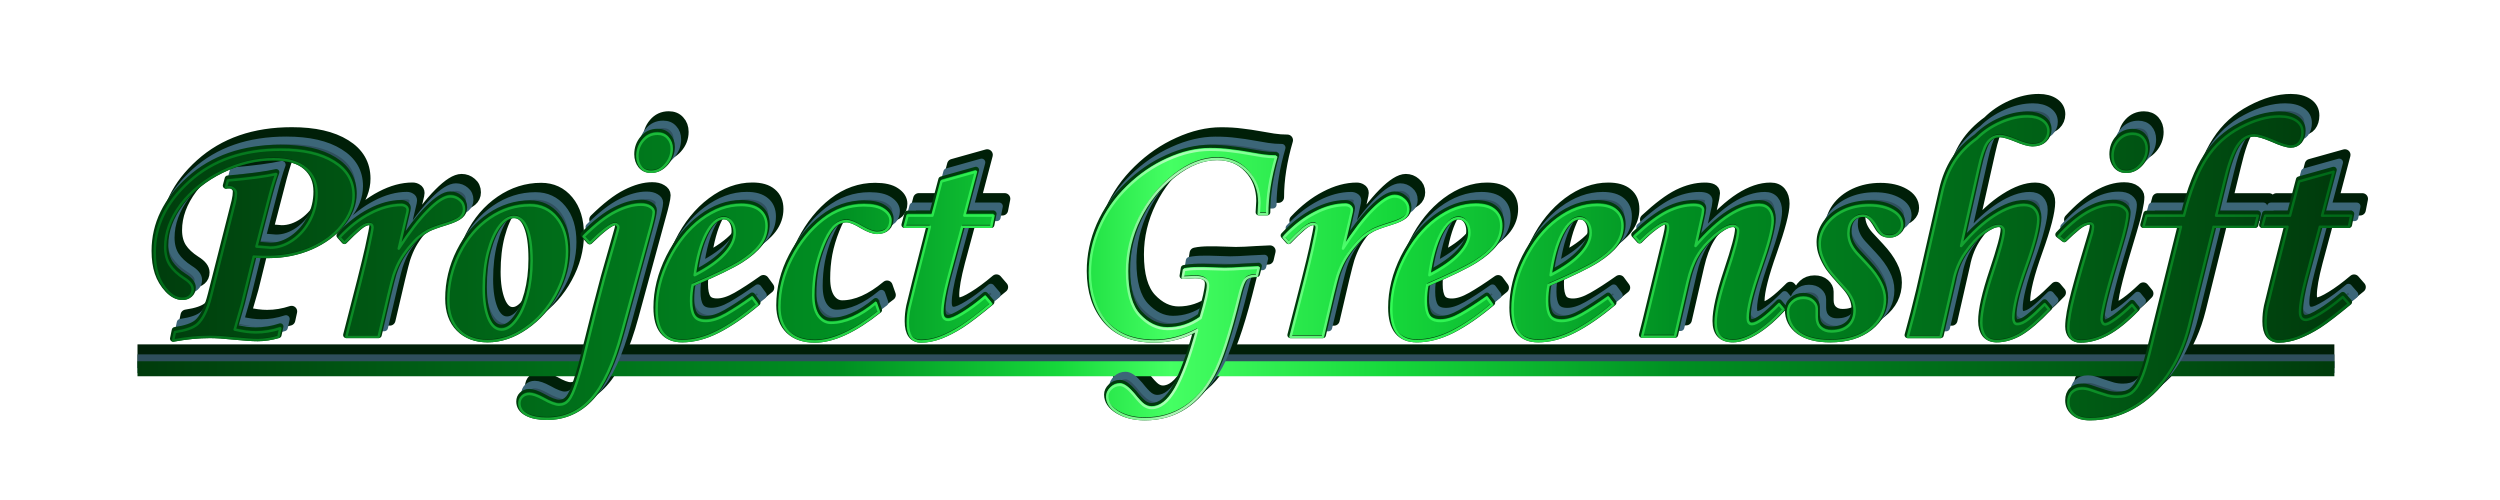
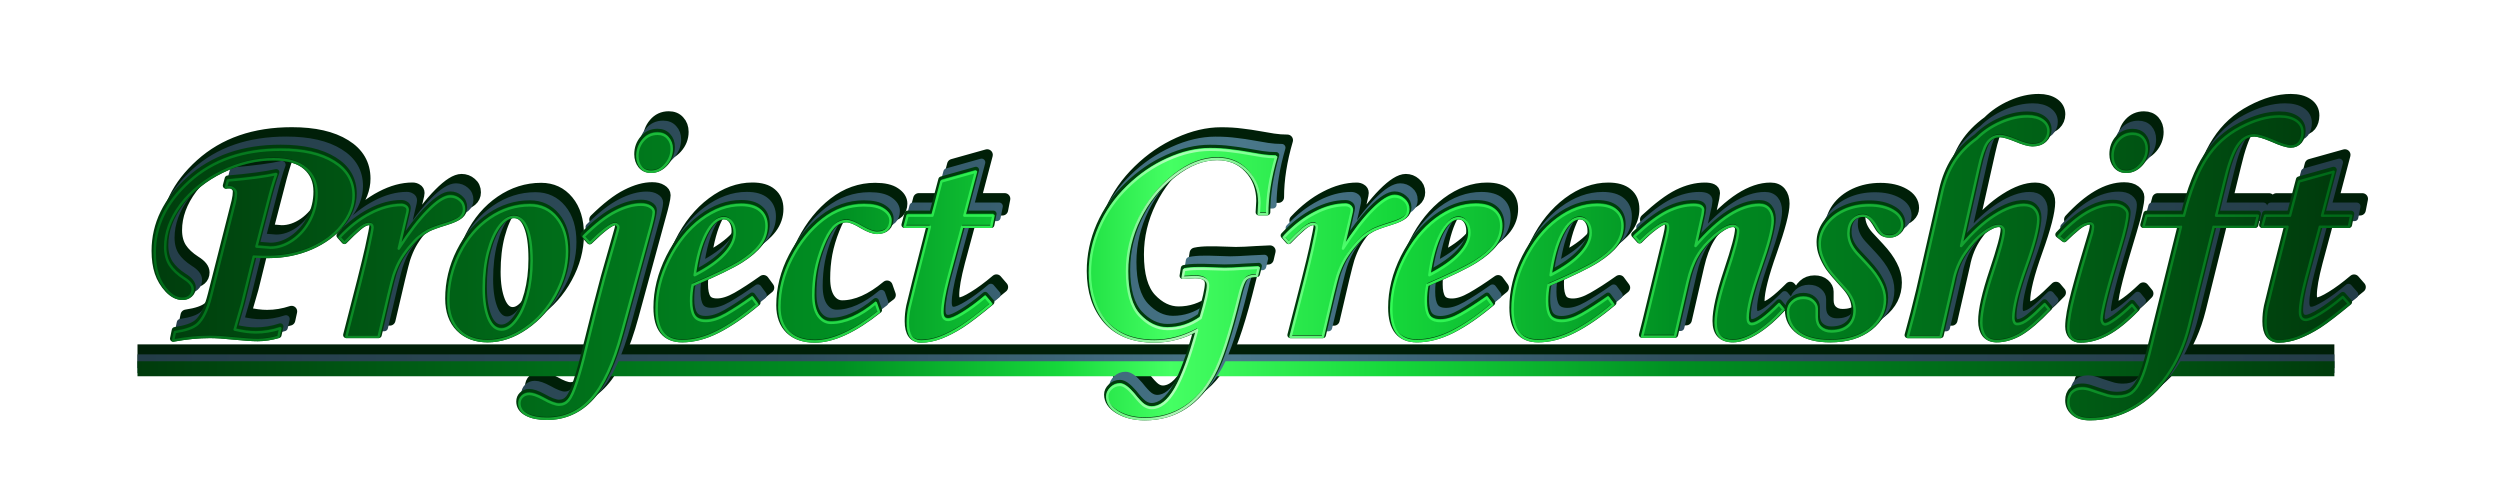
<svg xmlns="http://www.w3.org/2000/svg" xmlns:xlink="http://www.w3.org/1999/xlink" version="1.2" viewBox="0 0 4000 800" width="500" height="100">
  <defs>
    <linearGradient id="logo-gradient" gradientUnits="userSpaceOnUse" x1="220" y1="0" x2="3735" y2="0">
      <stop offset="0%" stop-color="#003b0c" />
      <stop offset="32%" stop-color="#008f22" />
      <stop offset="42%" stop-color="#16d83b" />
      <stop offset="47%" stop-color="#45ff63" />
      <stop offset="57%" stop-color="#16d83b" />
      <stop offset="70%" stop-color="#008f22" />
      <stop offset="100%" stop-color="#003b0c" />
+     </linearGradient>
+     <linearGradient id="intermediate-gradient" gradientUnits="userSpaceOnUse" x1="220" y1="0" x2="3735" y2="0">
+       <stop offset="0%" stop-color="#243D49" />
+       <stop offset="30%" stop-color="#2F4F5D" />
+       <stop offset="42%" stop-color="#3C6678" />
+       <stop offset="50%" stop-color="#4A788A" />
+       <stop offset="58%" stop-color="#3C6678" />
+       <stop offset="70%" stop-color="#2F4F5D" />
+       <stop offset="100%" stop-color="#243D49" />
    </linearGradient>
    <linearGradient id="highlight-gradient" gradientUnits="userSpaceOnUse" x1="220" y1="0" x2="3735" y2="0">
      <stop offset="0%" stop-color="#006b18" />
      <stop offset="42%" stop-color="#34ff58" />
      <stop offset="47%" stop-color="#b5ffbd" />
      <stop offset="57%" stop-color="#34ff58" />
      <stop offset="100%" stop-color="#006b18" />
    </linearGradient>
    <path id="logo-shape" d="m442 275.5q-6.5 18-13.5 46l-18.2 70q21.7 1.8 22.5 1.8 18.2 0 35.7-12 17.5-12.3 27.8-32.3 10.2-20 10.2-42.5 0-25-17-39.7-17-15-51.7-15-42 0-83 20-41 20-65.8 53-24.7 33-24.7 67.5 0 17 7.5 28.7 7.5 11.5 22.7 21.3 13.8 8.5 13.8 17.5 0 7-4.8 11.2-4.5 4-11.5 4-12.5 0-23.5-11.7-11-12-16-26.8-5-15-5-35.2 0-64 55.8-114.3 56-50.5 145.7-50.5 54.3 0 85.5 19.5 31.3 19.3 31.3 53.8 0 24.7-18.8 48-18.5 23-49.7 36.7-31.3 13.5-67.5 13.5-16.8 0-23.8-0.5l-19.2 77.8-11.3 39q19 4.5 33.8 4.5 19.7 0 39.2-6.5l-3 13.7q-17.2 5-33.2 5-12.5 0-38-2.5-24-2.5-38.3-2.5-27.7 0-59 5.8l2.8-13.5q25.7-3.8 35.7-12.3 13.8-12.2 22-45l38-149.5q2-8.7 2-15 0-4.2-3.2-7-3-3-7.5-3-3.8 0-5.3 0.5l3-11.2q52-4.5 77.5-10.3zm163.8 260.5h-51.8q28-107.5 35-139.2 7-32 7-35.8 0-5.7-5.7-5.7-6.5 0-16.5 8.5-10 8.5-22.8 21.7l-7.7-8.7q23.2-25 49-38.3 25.7-13.5 49.7-13.5 4 0 7 2 3.3 1.8 3.3 5.8 0 1.5-0.5 3.7-0.3 2.3-13.8 58.3 24.8-38.8 46.8-61 22.2-22.5 35.7-22.5 8.8 0 15.3 5.7 6.7 5.5 6.7 14.8 0 8-6.2 13.2-6.3 5.3-22.5 10.3-21.3 6.5-29.3 10.7-7.7 4.3-14.2 9.8-6.5 5.5-16 17-9.3 11.5-14.8 21.5-5.5 10-10 23.5-4.2 13.5-23.7 98.2zm242-210.5q26.5 0 43 20 16.5 19.8 16.5 53.8 0 35.2-18.5 69-18.3 33.5-48 54-29.5 20.5-60.5 20.5-28.8 0-46-17.3-17-17.2-17-47.7 0-39.5 18-75.3 18-36 48-56.5 30-20.5 64.5-20.5zm-25.5 18.5q-12 0-23.3 15-11.2 15-18.2 41.3-6.8 26-6.8 58.5 0 29.2 7.5 47.5 7.5 18 20.8 18 12 0 23.2-14.8 11.5-15 18.3-40.2 6.7-25.3 6.7-55 0-34.3-7.5-52.3-7.2-18-20.7-18zm121.2 42l-9.7-10.7q28.7-28.3 51-39.5 22.2-11.3 40.7-11.3 9.3 0 14.8 3.5 5.7 3.3 5.7 8.3 0 7.2-8.2 36l-43 157.5q-19.8 73.5-48.8 105.5-28.7 31.7-71 31.7-20 0-32-6.5-12-6.5-12-18 0-6.5 4.3-10.7 4.5-4.5 11.5-4.5 8.2 0 22 7.5 17 9.7 25.7 9.7 9.3 0 15.3-7.2 6-7.3 12.7-27.8 7-20.5 15.5-56 16.3-66.2 28.5-111.2l18-63q4.8-16.3 4.8-18.8 0-2-1.8-3.5-1.5-1.7-3-1.7-9.5 0-41 30.7zm108.5-175q10.5 0 16.5 6.8 6.3 6.7 6.3 17.2 0 14.3-10 25.5-10 11.3-23 11.3-10.5 0-16.3-7.3-5.7-7.2-5.7-17.7 0-14.5 9-25 9-10.8 23.2-10.8zm151.5 262l8.3 11.3q-34.3 28.7-63.8 43.7-29.2 14.8-56.5 14.8-41 0-41-50.8 0-40.2 20-80.2 20.3-40.3 51.3-63.5 31.2-23.3 64-23.3 20 0 30.2 8.8 10.5 8.7 10.5 24.5 0 16.7-10.5 30.7-10.5 13.8-31 26.8-20.5 13-76.7 37.2-2.5 11.5-2.5 25.8 0 15.7 5 23.7 5 8 18.5 8 14.2 0 32.2-10.2 18-10.3 42-27.3zm-92-35.7q32-16.5 48-34 16-17.5 16-33.8 0-10-4.7-16.7-4.8-6.8-12.8-6.8-15.2 0-28.2 25-12.8 25-18.3 66.3zm289.8 44.5l5 14.2q-59.3 47.3-102.5 47.3-26.8 0-41.8-14.3-15-14.5-15-40.5 0-40.5 19.8-78.5 19.7-38 49.5-61.2 30-23.3 66-23.3 21.2 0 31.7 7.3 10.8 7.2 10.8 17 0 8.7-5.5 14.2-5.5 5.5-16 5.5-8.8 0-23.5-8.5-16.5-10.2-25.3-10.2-12.2 0-21.2 9.7-8.8 9.8-16.8 30-8 20-11.7 39.5-3.5 19.3-3.5 39.5 0 21.3 8 32.8 8 11.2 20.2 11.2 33.8 0 71.8-31.7zm105-194.5l55.2-15.5-18.5 70.2h46.5l-3.5 17.8h-46.5l-22.5 83.5q-9.2 35-9.2 52.7 0 12.8 9.2 12.8 6.8 0 23-10 16.5-10 36.3-26.8l9.7 11.3q-30.7 25.5-48 36.7-17.2 11-33.5 17.3-16.2 6-30.5 6-21.5 0-21.5-29.3 0-12.5 2.5-24.5 2.5-12 32.8-129.7h-40.5l4.7-17.8h39.8zm521.2 52.3h-13.5l1-18q0-30.3-19-50.3-18.7-20-48.5-20-34.7 0-69.5 27.3-34.5 27-54.7 68-20 40.7-20 84.5 0 49 20 70.7 20.2 21.5 44.5 21.5 28.7 0 53.2-17.5 11.8-39.7 11.8-52.2 0-13.3-21-13.3l-19.5 1 2-12.2q9.2-2 22.5-2h10.2q28.8 1 32.3 1 11.5 0 33.7-1.5l21-1-3 12.7q-15.2 0-19.7 7.5-4.5 7.5-9 26.8-22.5 91.2-40.3 123.5-39 71.5-110.2 71.5-25 0-42.8-10.5-17.5-10.5-17.5-25.8 0-7 6-12.7 6-5.8 14.5-5.8 8.8 0 22 15.5 9.5 12 15.5 16.8 6.3 4.7 13 4.7 20.5 0 38-30.2 17.5-30.5 34.8-94.3-34 18-68 18-50.3 0-77-30.2-26.5-30.5-26.5-79.5 0-38 15.5-73.3 15.5-35.5 44.5-63.7 29-28.3 64-44 35.2-16 68-16 18.2 0 32.7 2 14.8 1.7 27.3 4 12.5 2 23.5 4 11.2 1.7 22.5 1.7-14.3 48.8-14.3 91.3zm89 196.5h-51.7q28-107.5 35-139.3 7-32 7-35.7 0-5.8-5.8-5.8-6.5 0-16.5 8.5-10 8.5-22.7 21.8l-7.8-8.8q23.3-25 49-38.2 25.8-13.5 49.8-13.5 4 0 7 2 3.2 1.7 3.2 5.7 0 1.5-0.5 3.8-0.2 2.2-13.7 58.2 24.7-38.7 46.7-61 22.3-22.5 35.8-22.5 8.7 0 15.2 5.8 6.8 5.5 6.8 14.7 0 8-6.3 13.3-6.2 5.2-22.5 10.2-21.2 6.5-29.2 10.8-7.8 4.2-14.3 9.7-6.5 5.5-16 17-9.2 11.5-14.7 21.5-5.5 10-10 23.5-4.3 13.5-23.8 98.3zm262.5-63l8.3 11.2q-34.3 28.8-63.8 43.8-29.2 14.7-56.5 14.7-41 0-41-50.7 0-40.3 20-80.3 20.3-40.2 51.3-63.5 31.2-23.2 64-23.2 20 0 30.2 8.7 10.5 8.8 10.5 24.5 0 16.8-10.5 30.8-10.5 13.7-31 26.7-20.5 13-76.7 37.3-2.5 11.5-2.5 25.7 0 15.8 5 23.8 5 8 18.5 8 14.2 0 32.2-10.3 18-10.2 42-27.2zm-92-35.8q32-16.5 48-34 16-17.5 16-33.7 0-10-4.7-16.8-4.8-6.7-12.8-6.7-15.2 0-28.2 25-12.8 25-18.3 66.2zm286 35.8l8.3 11.2q-34.3 28.8-63.8 43.8-29.2 14.7-56.5 14.7-41 0-41-50.7 0-40.3 20-80.3 20.3-40.2 51.3-63.5 31.2-23.2 64-23.2 20 0 30.2 8.7 10.5 8.8 10.5 24.5 0 16.8-10.5 30.8-10.5 13.7-31 26.7-20.5 13-76.7 37.3-2.5 11.5-2.5 25.7 0 15.8 5 23.8 5 8 18.5 8 14.2 0 32.2-10.3 18-10.2 42-27.2zm-92-35.8q32-16.5 48-34 16-17.5 16-33.7 0-10-4.7-16.8-4.8-6.7-12.8-6.7-15.2 0-28.2 25-12.8 25-18.3 66.2zm300-71.2q0-3.5-2.5-5.5-2.2-2.3-5.7-2.3-11 0-29.3 15.5-18 15.5-27.7 32.3-9.8 16.5-15.8 42.5l-20 87h-52.7l5.7-22.5 33.3-136.8q2.5-10 2.5-15.7 0-6.3-4.5-6.3-4.8 0-16.8 8.8-11.7 8.7-24.2 21.5l-8.3-9.3q30.8-28.7 52.5-39.5 21.8-10.7 42.3-10.7 15.2 0 15.2 7.7l-1 7.8-11.2 50q56.2-65.5 102-65.5 10.5 0 16 6.7 5.5 6.8 5.5 18 0 20-20 76.3-20 56.2-20 79.2 0 10.3 6.7 10.3 11.8 0 43.5-31.8l7 8.3q-21.2 23.5-42.7 37.2-21.5 13.5-38 13.5-27.8 0-27.8-29.2 0-26 18-79.8 18-53.5 18-67.7zm209.8-40.5q22.7 0 37.7 8.7 15 8.5 15 22.5 0 7.3-6 13-5.7 5.5-14 5.5-7.2 0-11.7-3-4.3-3.2-8.3-10.2-7-12.3-12-16-5-4-10.5-4-10.5 0-17 7.5-6.5 7.5-6.5 21 0 16.2 13.3 31.2l17.5 18.8q14 15 20.7 28.5 7 13.2 7 27 0 28.5-24.2 47.7-24 19-63.5 19-32 0-49.8-12.7-17.7-13-17.7-34.5 0-9.3 7-15.5 7-6.5 17.5-6.5 9.7 0 15.5 5.2 6 5.3 6 11.8v13.7q0 10.8 6.5 17 6.5 6 16.7 6 17.5 0 27.3-9 10-9 10-25.2 0-16.8-14.3-33.3-20.7-22.5-27.5-32.2-6.5-10-10.2-19.8-3.8-9.7-3.8-20.7 0-15.8 10-30 10.3-14.5 28.5-23 18.3-8.5 40.8-8.5zm230.5 180.2q0 3.5 1.5 6.8 1.5 3 4.7 3 8 0 18-8 10.3-8 26-23.8l7 8.3q-27.7 29-46.7 40-19 10.7-37 10.7-12.5 0-18.8-8-6-8-6-21.2 0-26.3 18-80 18-53.5 18-67 0-3.5-2.2-5.8-2-2.5-5.5-2.5-10 0-25 11.3-14.8 11-29 31.7-14.3 20.5-19.3 47.3l-20 87.5h-52.7q10-35.8 18.5-71.8l36.7-160.7q6.3-27.3 19.5-48 13.5-20.8 36-37 15.8-15.8 37.8-25.5 22-9.8 43-9.8 15.2 0 24.5 6.5 9.2 6.5 9.2 17 0 9.5-6.7 16-6.8 6.5-18.8 6.5-9 0-26.5-7.5-17.7-7.2-25.7-7.2-12.8 0-20.3 11-7.2 10.7-14 41.7l-27.7 123.3q26.7-31.8 53-48.5 26.5-17 47.5-17 11.2 0 17 6.2 6 6.3 6 16.3 0 22-20 77.5-20 55.7-20 80.7zm190-21l7.2 8.8q-26.5 27.2-48 38.5-21.2 11.2-41.7 11.2-9.3 0-14.5-5.7-5-5.8-5-15.3 0-18 10-55.7 10-37.8 28-97 1.5-6 1.5-10.3 0-2-1.3-3.5-1.2-1.5-3.2-1.5-8.8 0-19.3 8.3-10.2 8.2-22.2 20l-9.3-7.3q46.5-50.7 87-50.7 11.5 0 17.5 4.7 6 4.8 6 9.8 0 14.2-12 54-29.5 96.2-29.5 114.7 0 2.8 1.5 5.5 1.5 2.8 4.3 2.8 4.5 0 16-8.3 11.5-8.2 27-23zm1-273.7q10.5 0 16.5 6.7 6 6.8 6 17.3 0 14-9.8 25.5-9.7 11.2-23 11.2-10.5 0-16.2-7.2-5.8-7.3-5.8-17.8 0-15.2 9.3-25.5 9.2-10.2 23-10.2zm17.2 148.7l4.8-17.7h60q15.2-59.8 36-91.5 20.7-32 54.2-49.5 33.5-17.8 62.8-17.8 16.7 0 26.7 6.8 10 6.7 10 18.7 0 9.8-5 16.3-5 6.2-13.7 6.2-9 0-29-9-20.3-8.7-29.5-8.7-16.5 0-27.5 17.2-11 17.3-20.5 58l-13 53.3h66.7l-4.2 17.7h-66.5l-39.5 159.3q-11.3 45-35 79-23.5 33.7-55.8 51.7-32.2 17.8-67.5 17.8-17.2 0-26-7.8-8.7-7.7-8.7-19.2 0-10.5 6-16.3 6-5.7 16-5.7 6.5 0 13 2.2 6.5 2 13.2 4.5 6.8 2.3 14.3 4.5 7.5 2 16 2 14.2 0 22.7-6.2 8.5-6.5 15-20.8 6.5-14.2 13.3-41l50.7-204zm249-72.5l55.3-15.5-18.5 70.3h46.5l-3.5 17.7h-46.5l-22.5 83.5q-9.3 35-9.3 52.8 0 12.7 9.3 12.7 6.7 0 23-10 16.5-10 36.2-26.7l9.8 11.2q-30.8 25.5-48 36.8-17.3 11-33.5 17.2-16.3 6-30.5 6-21.5 0-21.5-29.2 0-12.5 2.5-24.5 2.5-12 32.7-129.8h-40.5l4.8-17.7h39.7z" />
    <filter id="logo-shadow" x="-20%" y="-30%" width="150%" height="170%" filterUnits="objectBoundingBox">
      <feOffset in="SourceGraphic" dx="18" dy="24" result="offset" />
      <feGaussianBlur in="offset" stdDeviation="8" result="blur" />
      <feFlood flood-color="#000000" flood-opacity="0.9" result="shadow-color" />
      <feComposite in="shadow-color" in2="blur" operator="in" result="shadow" />
      <feMerge>
        <feMergeNode in="shadow" />
        <feMergeNode in="SourceGraphic" />
      </feMerge>
    </filter>
    <filter id="logo-glow" x="-20%" y="-30%" width="150%" height="170%">
      <feGaussianBlur in="SourceGraphic" stdDeviation="4" result="blur" />
      <feMerge>
        <feMergeNode in="blur" />
        <feMergeNode in="SourceGraphic" />
      </feMerge>
    </filter>
  </defs>
  <path d="M 220 570 H 3735" fill="none" stroke="#001f08" stroke-width="38" stroke-linecap="butt" />
  <use href="#logo-shape" xlink:href="#logo-shape" transform="translate(18 -24)" fill="#001f08" stroke="#001f08" stroke-width="18" stroke-linejoin="round" />
-   <path d="M 220 582 H 3735" fill="none" stroke="#2F4F5D" stroke-width="30" stroke-linecap="butt" />
+   <path d="M 220 582 H 3735" fill="none" stroke="url(#intermediate-gradient)" stroke-width="30" stroke-linecap="butt" />
  <path d="M 220 590 H 3735" fill="none" stroke="url(#logo-gradient)" stroke-width="24" stroke-linecap="butt" />
-   <use href="#logo-shape" xlink:href="#logo-shape" transform="translate(9 -12)" fill="#2F4F5D" stroke="#3C6678" stroke-width="12" stroke-linejoin="round" />
+   <use href="#logo-shape" xlink:href="#logo-shape" transform="translate(9 -12)" fill="url(#intermediate-gradient)" stroke="url(#intermediate-gradient)" stroke-width="12" stroke-linejoin="round" />
  <use href="#logo-shape" xlink:href="#logo-shape" fill="url(#logo-gradient)" stroke="#003b0c" stroke-width="10" stroke-linejoin="round" paint-order="stroke fill" />
  <use href="#logo-shape" xlink:href="#logo-shape" transform="translate(0 3)" fill="none" stroke="url(#highlight-gradient)" stroke-width="4" stroke-linejoin="round" opacity="0.95" />
</svg>
